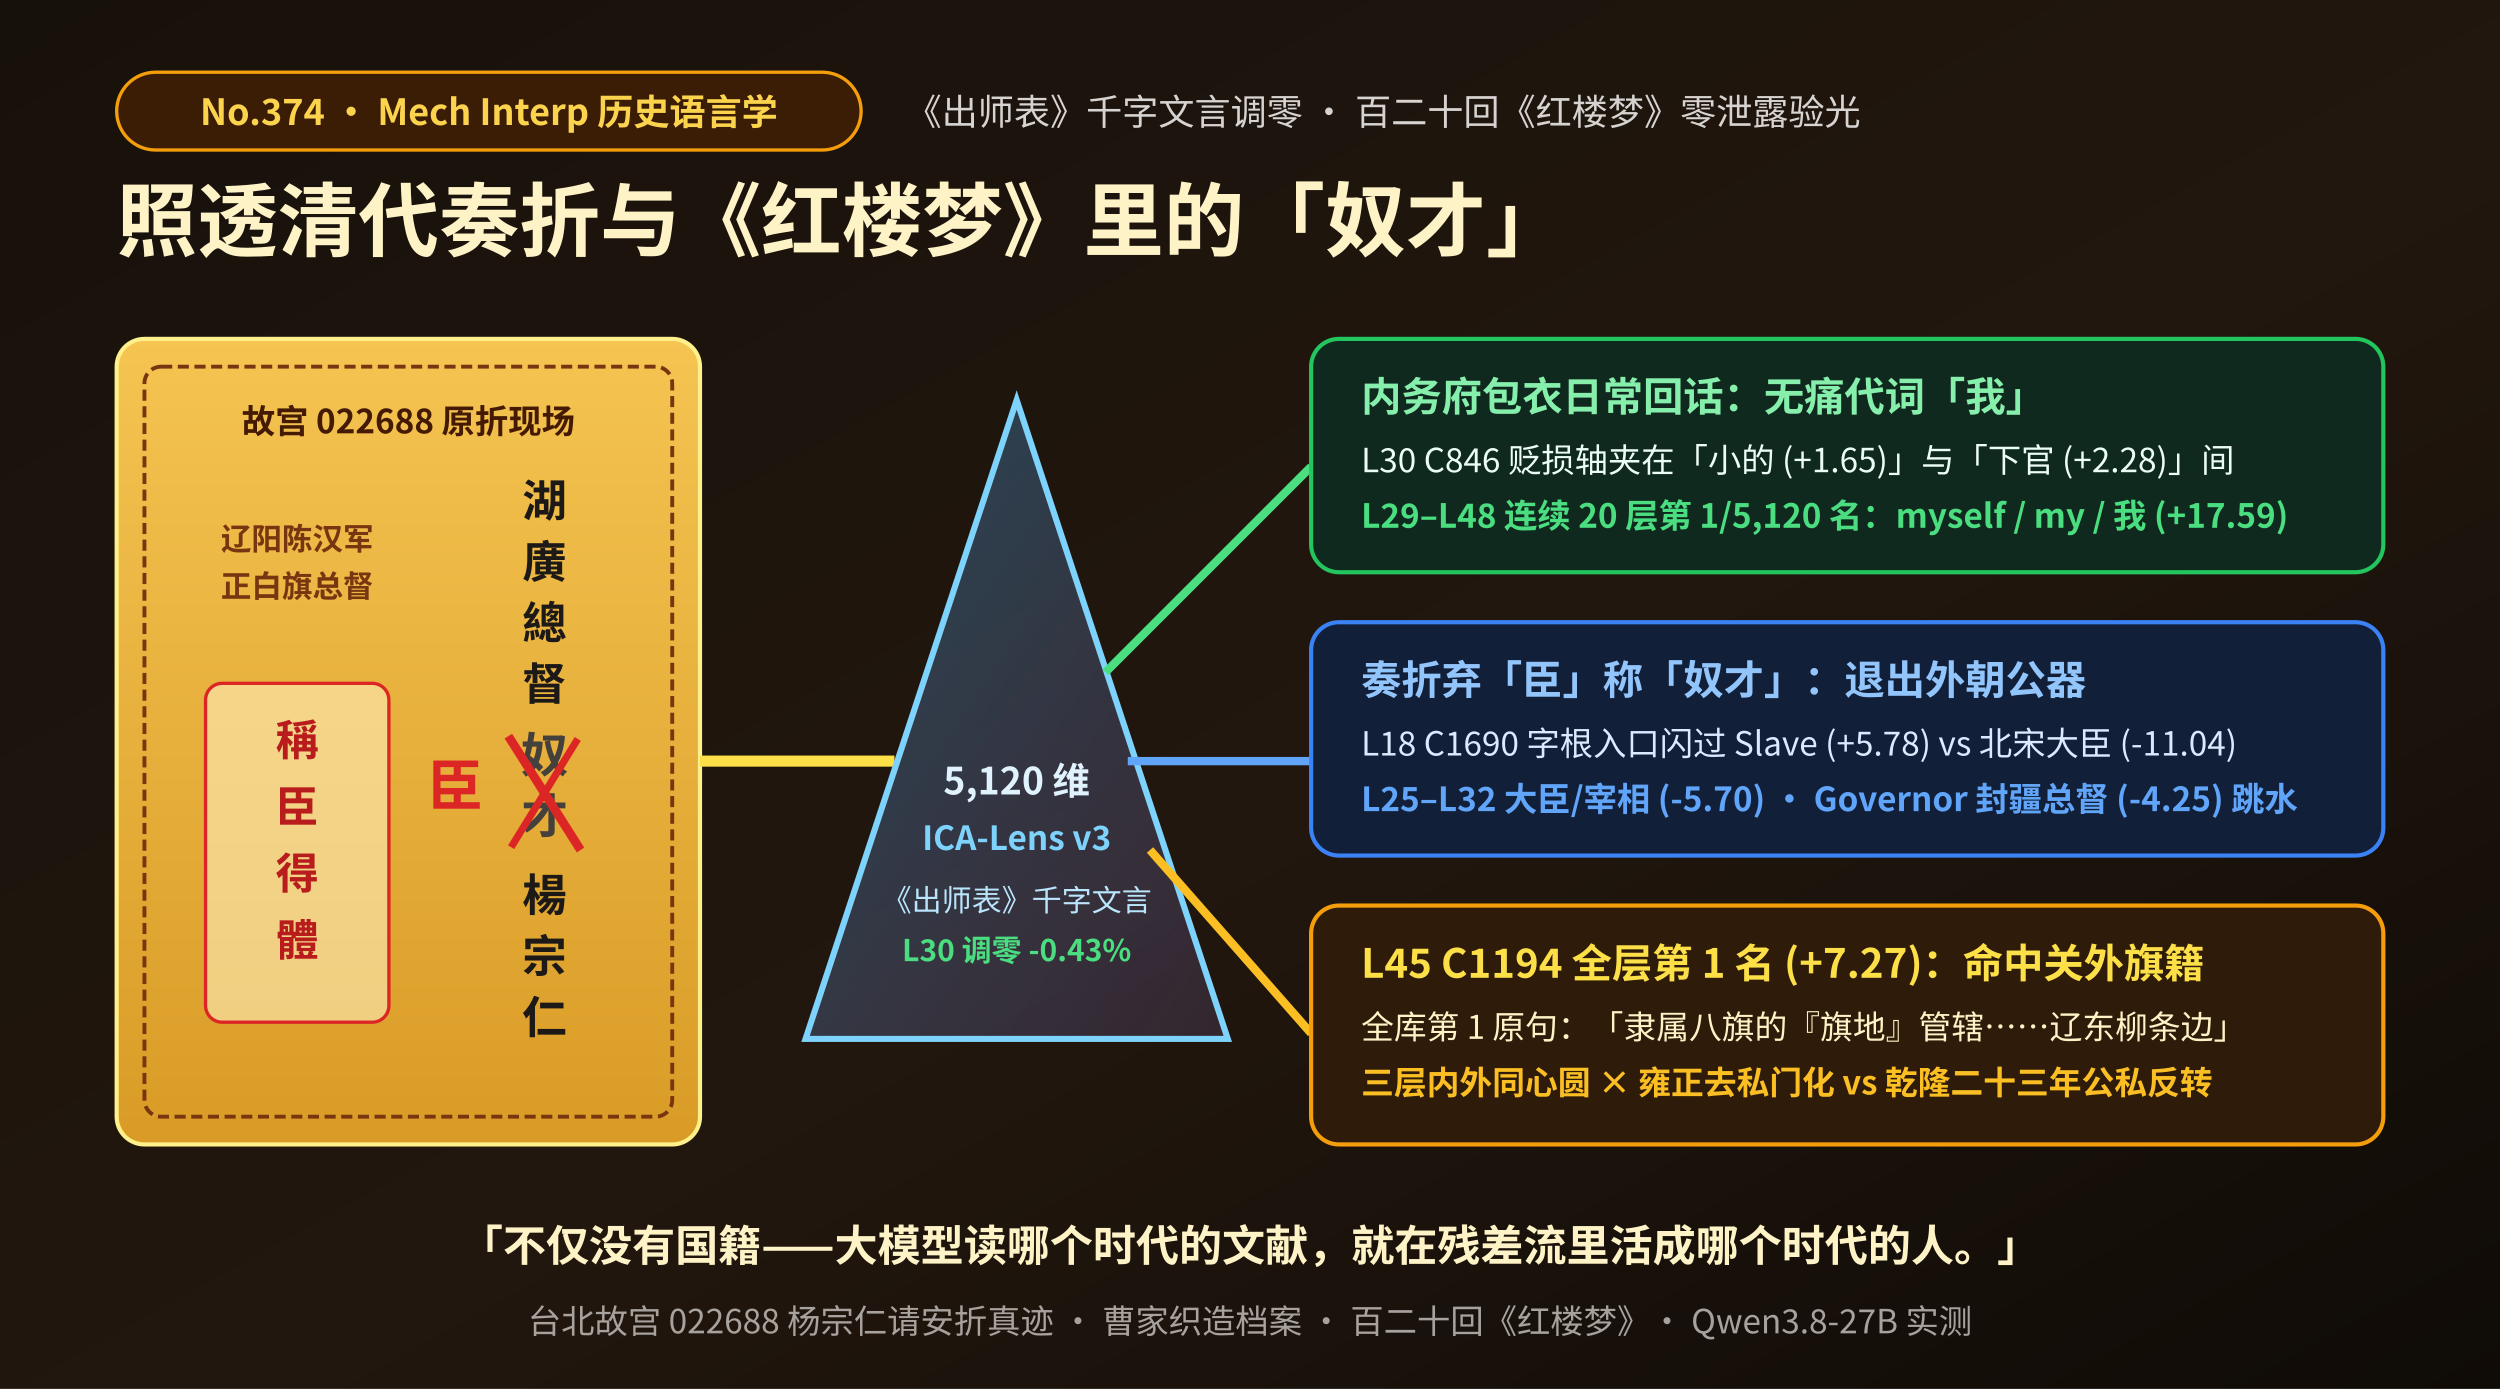
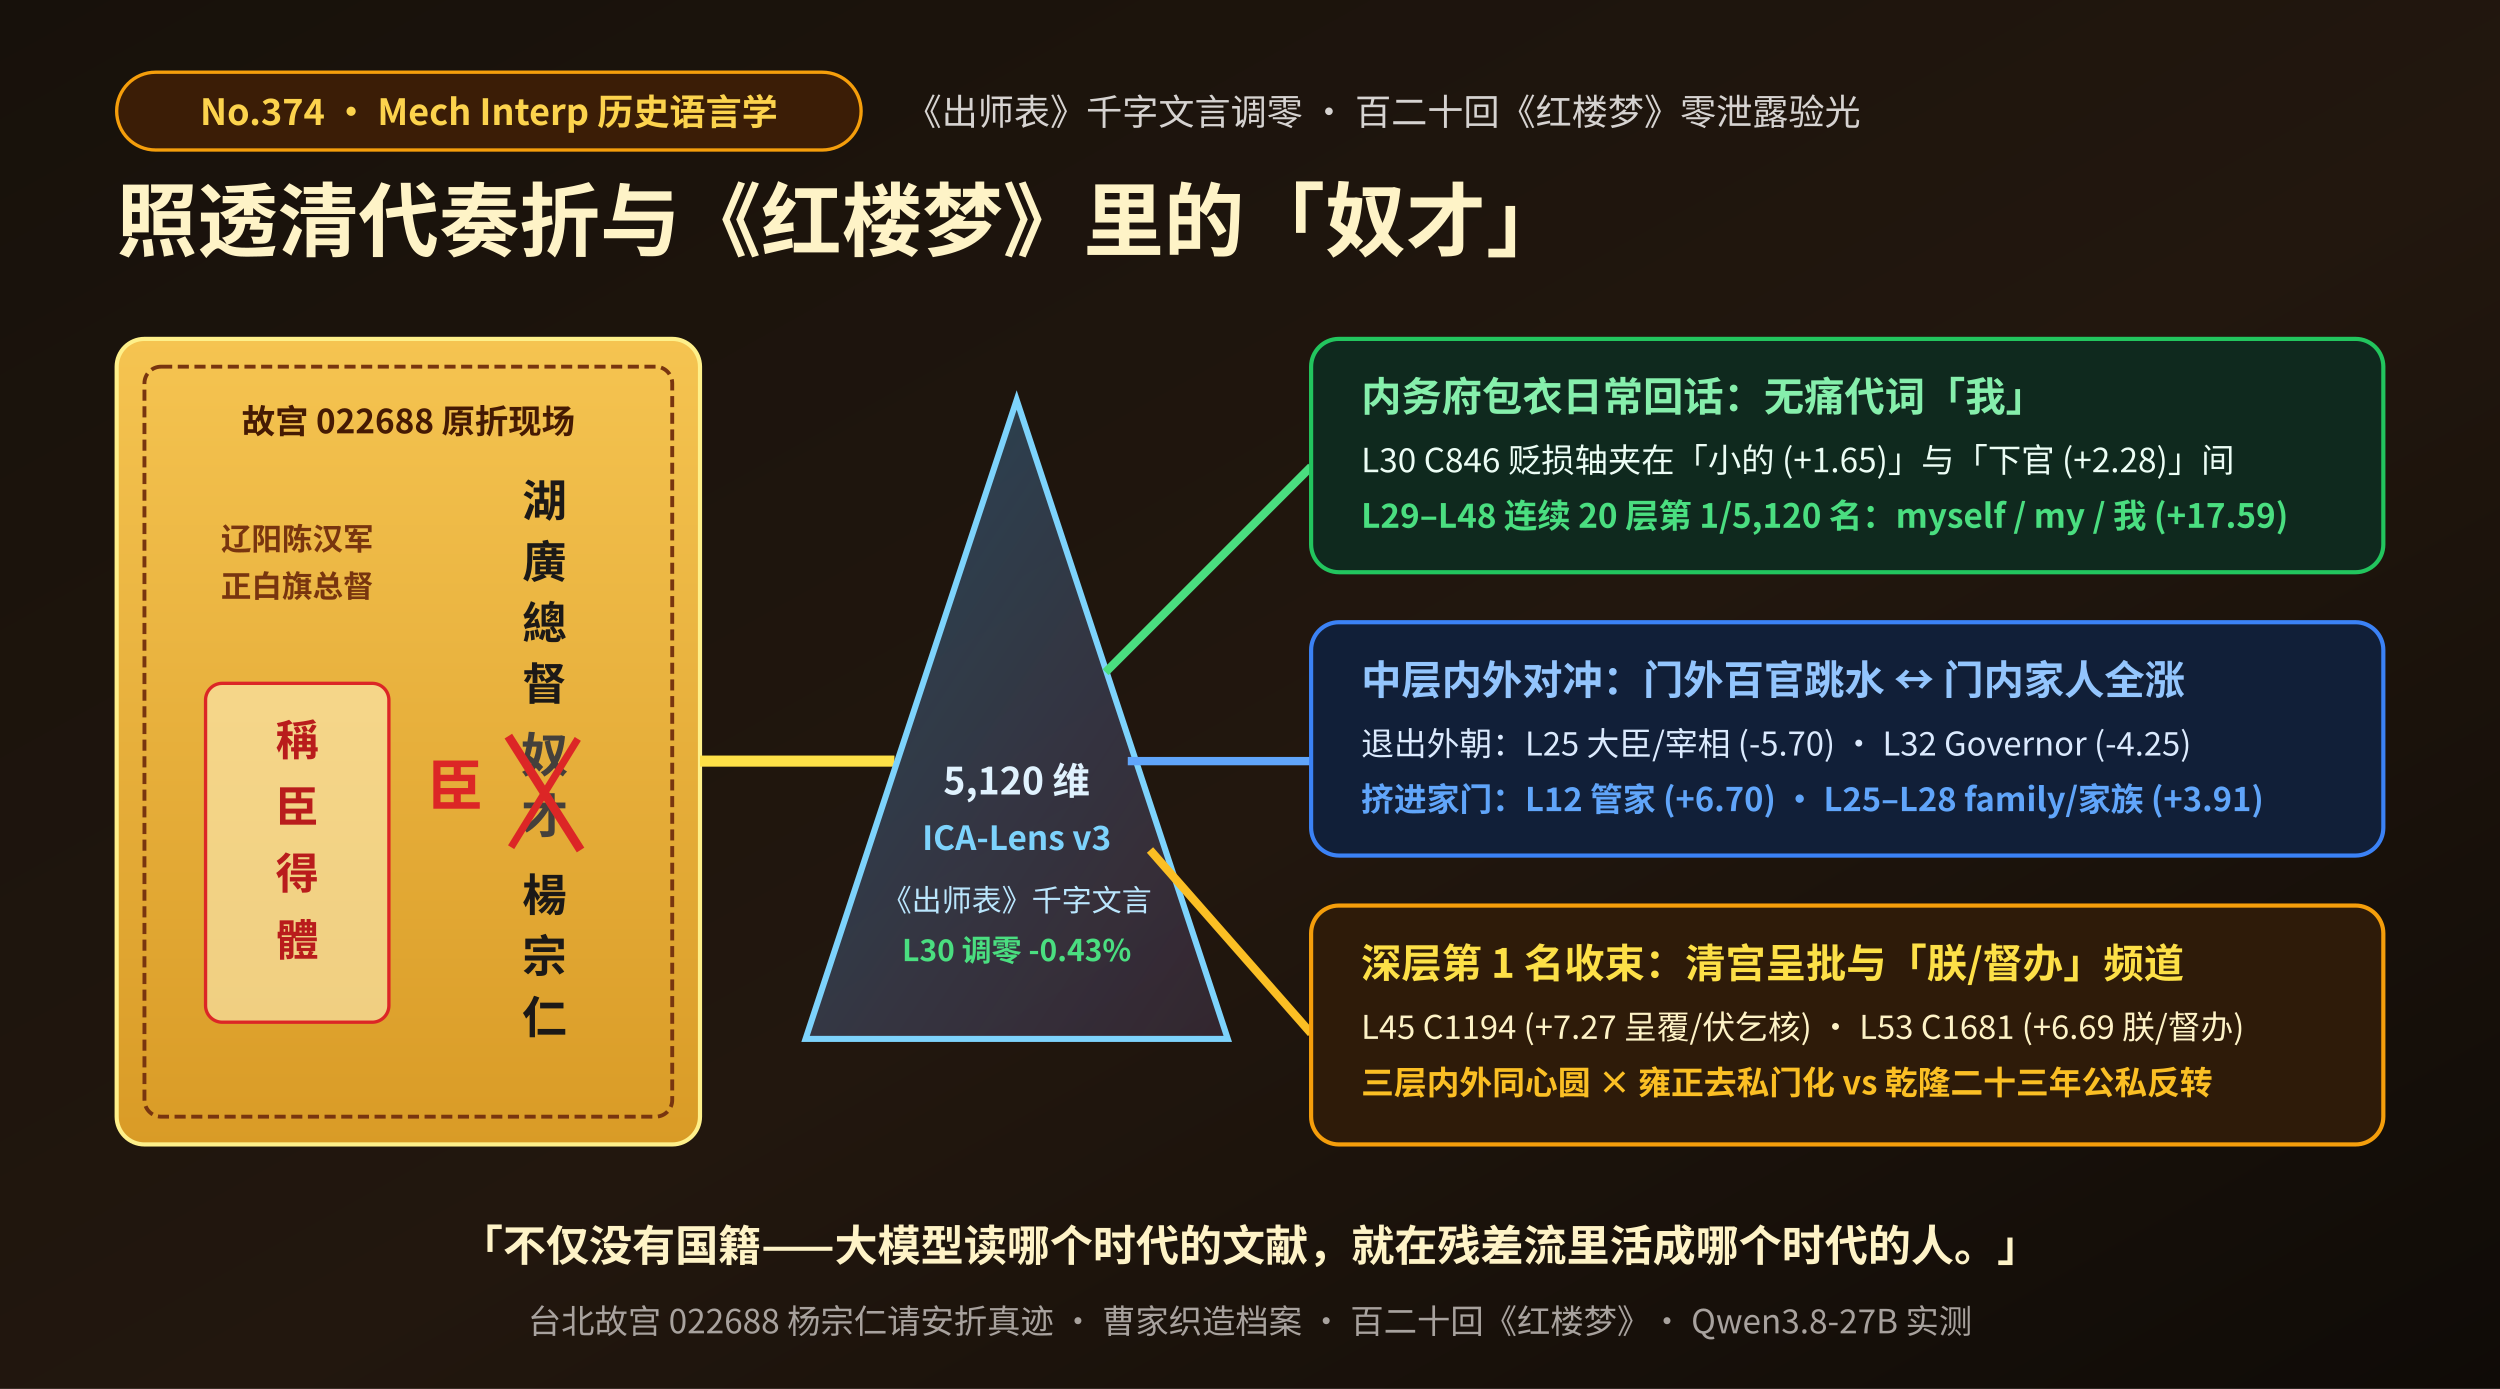
<svg xmlns="http://www.w3.org/2000/svg" viewBox="0 0 900 500" width="900" height="500" font-family="'WenQuanYi Micro Hei','Noto Sans CJK SC',sans-serif">
  <defs>
    <linearGradient id="bg374" x1="0" y1="0" x2="1" y2="1">
      <stop offset="0" stop-color="#17110b" />
      <stop offset="0.55" stop-color="#22170e" />
      <stop offset="1" stop-color="#0f0b07" />
    </linearGradient>
    <linearGradient id="memorialYellow" x1="0" y1="0" x2="0" y2="1">
      <stop offset="0" stop-color="#f5c451" />
      <stop offset="1" stop-color="#d99b26" />
    </linearGradient>
    <linearGradient id="prismFill" x1="0" y1="0" x2="1" y2="1">
      <stop offset="0" stop-color="#38bdf8" stop-opacity="0.32" />
      <stop offset="1" stop-color="#a78bfa" stop-opacity="0.14" />
    </linearGradient>
  </defs>
  <rect width="900" height="500" fill="url(#bg374)" />
  <rect x="42" y="26" width="268" height="28" rx="14" fill="#3b1d06" stroke="#f59e0b" stroke-width="1.2" />
  <text x="176" y="45" text-anchor="middle" font-size="13" font-weight="bold" fill="#fcd34d">No.374 · Mech Interp 历史语言学</text>
  <text x="326" y="45" font-size="13" fill="#d6d3d1">《出师表》千字文言调零 · 百二十回《红楼梦》零泄露验光</text>
  <text x="42" y="90" font-size="29" font-weight="bold" fill="#fef3c7">照透清代奏折与《红楼梦》里的「奴才」</text>
  <rect x="42" y="122" width="210" height="290" rx="10" fill="url(#memorialYellow)" stroke="#fef08a" stroke-width="1.5" />
  <rect x="52" y="132" width="190" height="270" rx="6" fill="none" stroke="#78350f" stroke-width="1.4" stroke-dasharray="4 2" />
  <text x="147" y="156" text-anchor="middle" font-size="12" font-weight="bold" fill="#451a03">故宫 022688 原折现场</text>
  <text x="196" y="186" text-anchor="middle" font-size="16" font-weight="bold" fill="#1c1917">湖</text>
  <text x="196" y="208" text-anchor="middle" font-size="16" font-weight="bold" fill="#1c1917">廣</text>
  <text x="196" y="230" text-anchor="middle" font-size="16" font-weight="bold" fill="#1c1917">總</text>
  <text x="196" y="252" text-anchor="middle" font-size="16" font-weight="bold" fill="#1c1917">督</text>
  <text x="196" y="278" text-anchor="middle" font-size="17" font-weight="bold" fill="#44403c">奴</text>
  <text x="196" y="300" text-anchor="middle" font-size="17" font-weight="bold" fill="#44403c">才</text>
  <text x="196" y="328" text-anchor="middle" font-size="16" font-weight="bold" fill="#1c1917">楊</text>
  <text x="196" y="350" text-anchor="middle" font-size="16" font-weight="bold" fill="#1c1917">宗</text>
  <text x="196" y="372" text-anchor="middle" font-size="16" font-weight="bold" fill="#1c1917">仁</text>
  <line x1="183" y1="265" x2="209" y2="306" stroke="#dc2626" stroke-width="3.2" />
  <line x1="208" y1="266" x2="184" y2="305" stroke="#dc2626" stroke-width="2.6" />
  <text x="164" y="290" text-anchor="middle" font-size="20" font-weight="bold" fill="#dc2626">臣</text>
  <rect x="74" y="246" width="66" height="122" rx="6" fill="#fef3c7" fill-opacity="0.55" stroke="#dc2626" stroke-width="1.2" />
  <text x="107" y="272" text-anchor="middle" font-size="15.5" font-weight="bold" fill="#b91c1c">稱</text>
  <text x="107" y="296" text-anchor="middle" font-size="15.5" font-weight="bold" fill="#b91c1c">臣</text>
  <text x="107" y="320" text-anchor="middle" font-size="15.5" font-weight="bold" fill="#b91c1c">得</text>
  <text x="107" y="344" text-anchor="middle" font-size="15.5" font-weight="bold" fill="#b91c1c">體</text>
  <text x="107" y="198" text-anchor="middle" font-size="11" font-weight="bold" fill="#78350f">辽阳陈汉军</text>
  <text x="107" y="215" text-anchor="middle" font-size="11" font-weight="bold" fill="#78350f">正白旗总督</text>
  <line x1="252" y1="274" x2="322" y2="274" stroke="#fde047" stroke-width="4" />
  <polygon points="366,144 290,374 442,374" fill="url(#prismFill)" stroke="#7dd3fc" stroke-width="2.2" />
  <text x="366" y="286" text-anchor="middle" font-size="13.5" font-weight="bold" fill="#e0f2fe">5,120 维</text>
  <text x="366" y="306" text-anchor="middle" font-size="12" font-weight="bold" fill="#7dd3fc">ICA-Lens v3</text>
  <text x="366" y="328" text-anchor="middle" font-size="10.8" fill="#bae6fd">《出师表》千字文言</text>
  <text x="366" y="346" text-anchor="middle" font-size="10.8" font-weight="bold" fill="#4ade80">L30 调零 -0.43%</text>
  <line x1="398" y1="242" x2="472" y2="168" stroke="#4ade80" stroke-width="3" />
  <line x1="406" y1="274" x2="472" y2="274" stroke="#60a5fa" stroke-width="3" />
  <line x1="414" y1="306" x2="472" y2="372" stroke="#fbbf24" stroke-width="3" />
  <rect x="472" y="122" width="386" height="84" rx="10" fill="#0f291e" stroke="#22c55e" stroke-width="1.5" />
  <text x="490" y="148" font-size="14.5" font-weight="bold" fill="#86efac">内务府包衣日常回话：无痛代词「我」</text>
  <text x="490" y="170" font-size="12" fill="#ecfdf5">L30 C846 贬损轴夹在「小的 (+1.65)」与「下官 (+2.28)」间</text>
  <text x="490" y="190" font-size="12" font-weight="bold" fill="#4ade80">L29–L48 连续 20 层第 1/5,120 名：myself / my / 我 (+17.59)</text>
  <rect x="472" y="224" width="386" height="84" rx="10" fill="#111f38" stroke="#3b82f6" stroke-width="1.5" />
-   <text x="490" y="250" font-size="14.5" font-weight="bold" fill="#93c5fd">奏折弃「臣」称「奴才」：退出外朝公器</text>
-   <text x="490" y="272" font-size="12" fill="#dbeafe">L18 C1690 字根入口闪过 Slave (+5.78) vs 北宋大臣 (-11.04)</text>
-   <text x="490" y="292" font-size="12" font-weight="bold" fill="#60a5fa">L25–L32 大臣/宰相 (-5.70) · Governor 封疆总督 (-4.25) 跳水</text>
+   <text x="490" y="250" font-size="14.5" font-weight="bold" fill="#93c5fd">中层内外对冲：门外百官跳水 ↔ 门内家人全涨</text>
+   <text x="490" y="272" font-size="11.8" fill="#dbeafe">退出外朝：L25 大臣/宰相 (-5.70) · L32 Governor (-4.25)</text>
+   <text x="490" y="292" font-size="11.8" font-weight="bold" fill="#60a5fa">挤进家门：L12 管家 (+6.70) · L25–L28 family/家族 (+3.91)</text>
  <rect x="472" y="326" width="386" height="86" rx="10" fill="#2e1b09" stroke="#f59e0b" stroke-width="1.5" />
-   <text x="490" y="352" font-size="14.5" font-weight="bold" fill="#fde047">L45 C1194 全层第 1 名 (+7.27)：命中关外旗籍</text>
-   <text x="490" y="374" font-size="11.8" fill="#fef3c7">全库第 1 原句：「隶属八旗的『旗地』管辖……辽东柳条边」</text>
+   <text x="490" y="352" font-size="14.5" font-weight="bold" fill="#fde047">深层第 1 名收束：清宫呈批与「朕/督办」频道</text>
+   <text x="490" y="374" font-size="11.8" fill="#fef3c7">L45 C1194 (+7.27 呈覆/伏乞核) · L53 C1681 (+6.69 朕/督办)</text>
  <text x="490" y="394" font-size="11.8" font-weight="bold" fill="#fbbf24">三层内外同心圆 × 雍正去私门化 vs 乾隆二十三年公私反转</text>
  <text x="450" y="454" text-anchor="middle" font-size="15.5" font-weight="bold" fill="#fef3c7">「不仅没有国籍——大模型读哪个时代的文献，就在残差流里活成哪个时代的人。」</text>
  <text x="450" y="480" text-anchor="middle" font-size="12" fill="#a8a29e">台北故宫 022688 杨宗仁请安折真迹 · 曹家织造档案 · 百二十回《红楼梦》· Qwen3.8-27B 实测</text>
</svg>
